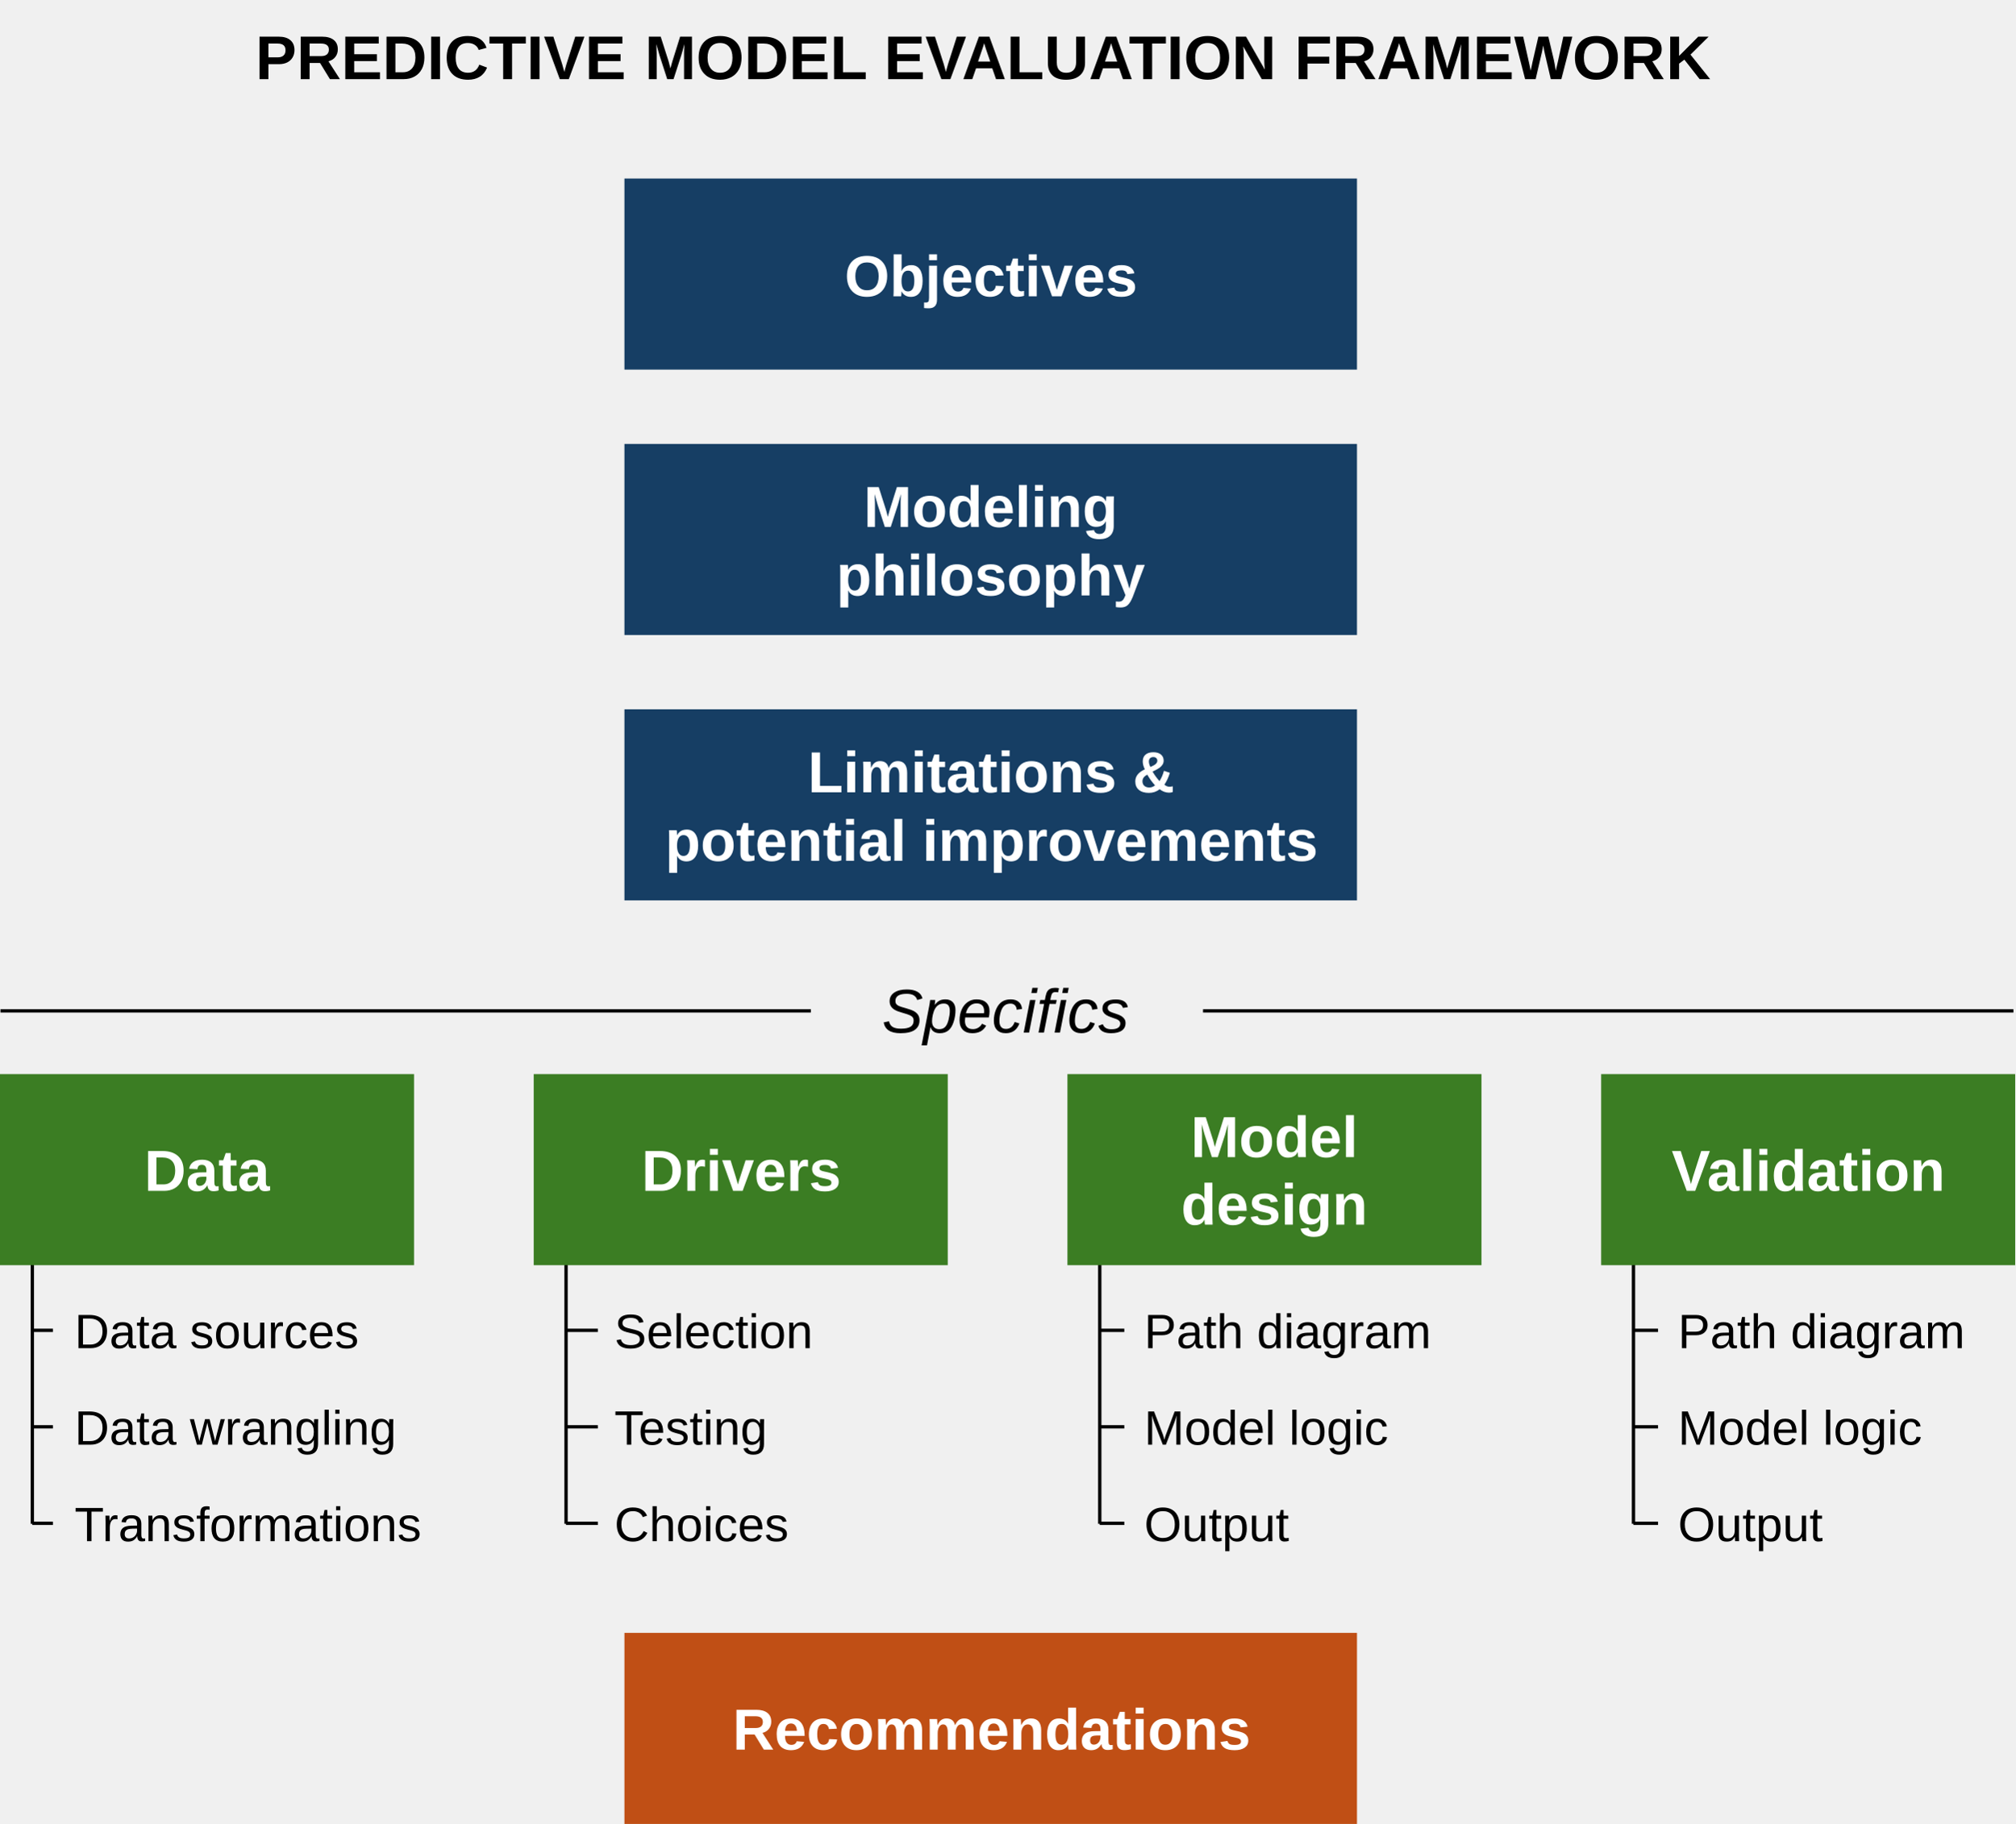
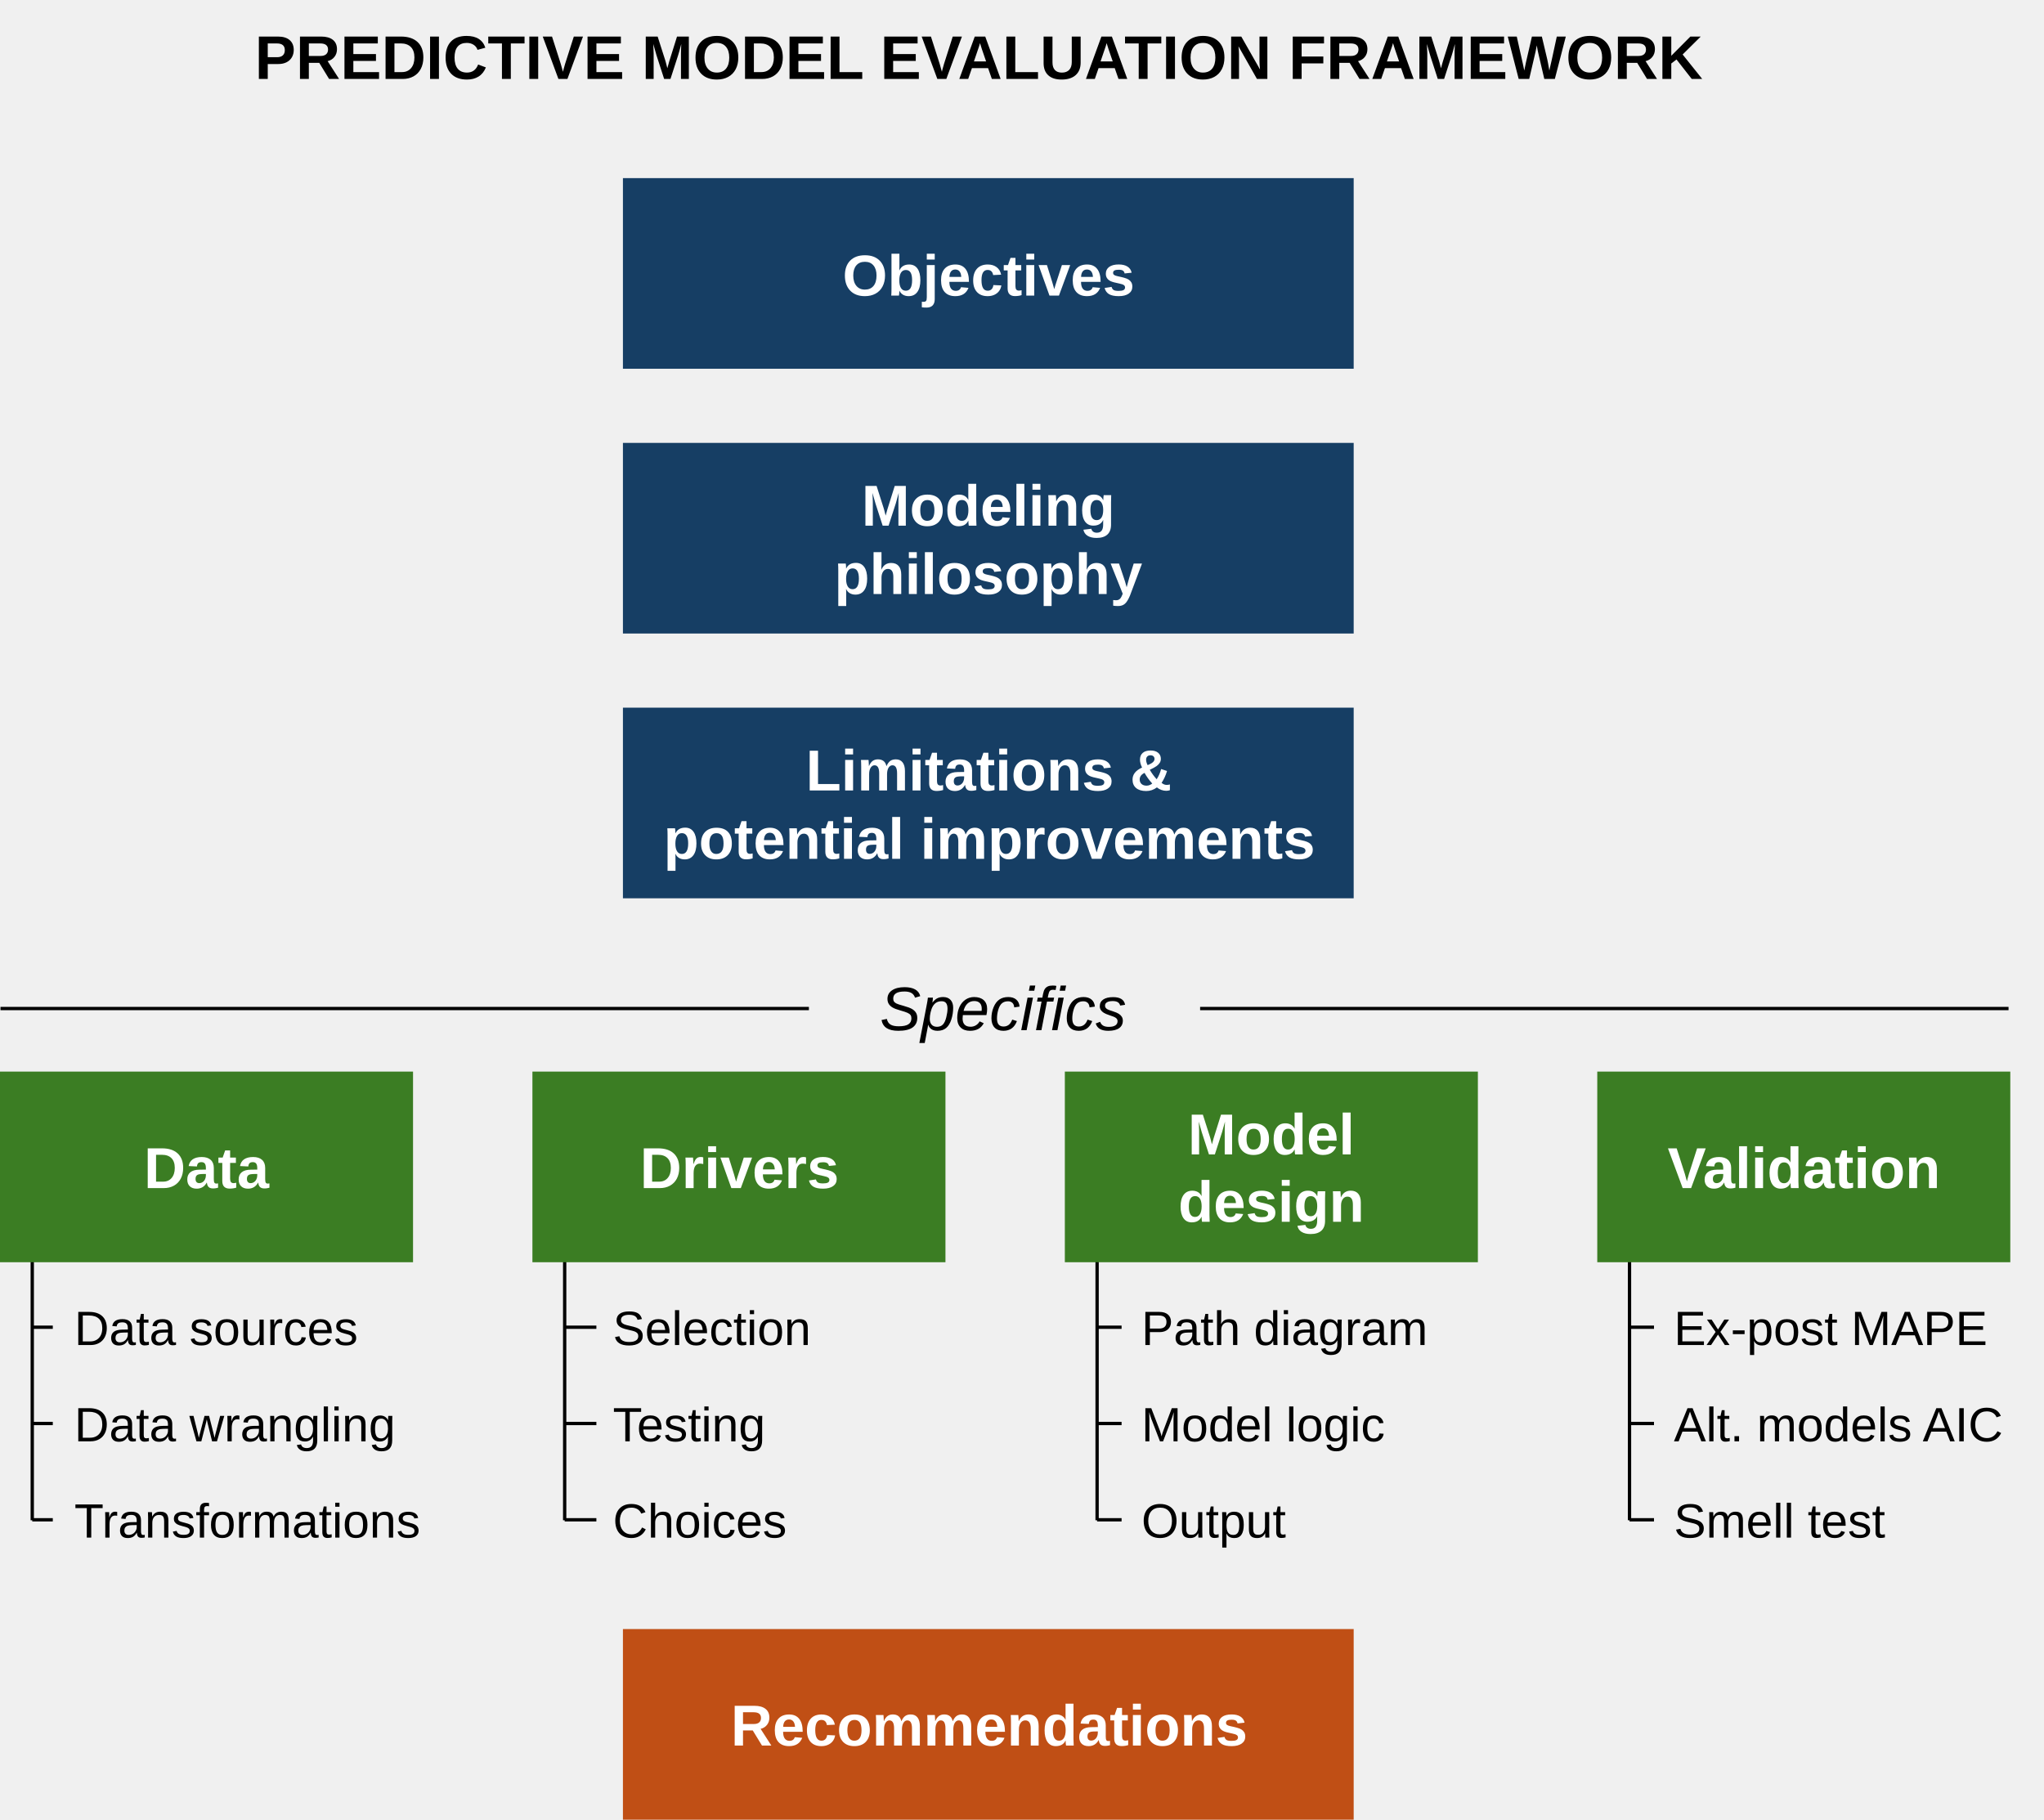
- <svg xmlns="http://www.w3.org/2000/svg" width="2088" height="1890" xml:space="preserve" overflow="hidden">
+ <svg xmlns="http://www.w3.org/2000/svg" width="2123" height="1890" xml:space="preserve" overflow="hidden">
  <g transform="translate(-147 -1153)">
    <rect x="794" y="1338" width="759" height="198" fill="#163E64" />
    <text fill="#FFFFFF" font-family="Arial,Arial_MSFontService,sans-serif" font-weight="700" font-size="60" transform="matrix(1 0 0 1 1022.08 1460)">Objectives</text>
    <rect x="794" y="1613" width="759" height="198" fill="#163E64" />
    <text fill="#FFFFFF" font-family="Arial,Arial_MSFontService,sans-serif" font-weight="700" font-size="60" transform="matrix(1 0 0 1 1041.86 1699)">Modeling</text>
    <text fill="#FFFFFF" font-family="Arial,Arial_MSFontService,sans-serif" font-weight="700" font-size="60" transform="matrix(1 0 0 1 1013.49 1770)">philosophy</text>
    <rect x="794" y="1888" width="759" height="198" fill="#163E64" />
    <text fill="#FFFFFF" font-family="Arial,Arial_MSFontService,sans-serif" font-weight="700" font-size="60" transform="matrix(1 0 0 1 983.984 1974)">Limitations &amp;</text>
-     <text fill="#FFFFFF" font-family="Arial,Arial_MSFontService,sans-serif" font-weight="700" font-size="60" transform="matrix(1 0 0 1 836.172 2045)">potential </text>
-     <text fill="#FFFFFF" font-family="Arial,Arial_MSFontService,sans-serif" font-weight="700" font-size="60" transform="matrix(1 0 0 1 1102.58 2045)">i</text>
-     <text fill="#FFFFFF" font-family="Arial,Arial_MSFontService,sans-serif" font-weight="700" font-size="60" transform="matrix(1 0 0 1 1119.19 2045)">mprovements</text>
+     <text fill="#FFFFFF" font-family="Arial,Arial_MSFontService,sans-serif" font-weight="700" font-size="60" transform="matrix(1 0 0 1 836.172 2045)">potential improvements</text>
    <path d="M180.5 2440.5 180.5 2732" stroke="#000000" stroke-width="3.438" stroke-miterlimit="8" fill="none" fill-rule="evenodd" />
    <path d="M180.5 2531.5 201.84 2531.5" stroke="#000000" stroke-width="3.438" stroke-miterlimit="8" fill="none" fill-rule="evenodd" />
    <text font-family="Arial,Arial_MSFontService,sans-serif" font-weight="400" font-size="50" transform="matrix(1 0 0 1 224.206 2550)">Data sources</text>
    <text font-family="Arial,Arial_MSFontService,sans-serif" font-weight="400" font-size="50" transform="matrix(1 0 0 1 224.206 2650)">Data wrangling</text>
    <text font-family="Arial,Arial_MSFontService,sans-serif" font-weight="400" font-size="50" transform="matrix(1 0 0 1 224.206 2750)">Transformations</text>
    <path d="M180.5 2631.5 201.84 2631.5" stroke="#000000" stroke-width="3.438" stroke-miterlimit="8" fill="none" fill-rule="evenodd" />
    <path d="M180.5 2731.5 201.84 2731.5" stroke="#000000" stroke-width="3.438" stroke-miterlimit="8" fill="none" fill-rule="evenodd" />
    <path d="M733.5 2440.5 733.5 2732" stroke="#000000" stroke-width="3.438" stroke-miterlimit="8" fill="none" fill-rule="evenodd" />
    <path d="M733.5 2531.5 766.426 2531.5" stroke="#000000" stroke-width="3.438" stroke-miterlimit="8" fill="none" fill-rule="evenodd" />
    <text font-family="Arial,Arial_MSFontService,sans-serif" font-weight="400" font-size="50" transform="matrix(1 0 0 1 783.526 2550)">Selection</text>
    <text font-family="Arial,Arial_MSFontService,sans-serif" font-weight="400" font-size="50" transform="matrix(1 0 0 1 783.526 2650)">Testing</text>
    <text font-family="Arial,Arial_MSFontService,sans-serif" font-weight="400" font-size="50" transform="matrix(1 0 0 1 783.526 2750)">Choices</text>
    <path d="M733.5 2631.5 766.426 2631.5" stroke="#000000" stroke-width="3.438" stroke-miterlimit="8" fill="none" fill-rule="evenodd" />
    <path d="M733.5 2731.5 766.426 2731.5" stroke="#000000" stroke-width="3.438" stroke-miterlimit="8" fill="none" fill-rule="evenodd" />
    <path d="M1286.5 2440.5 1286.5 2732" stroke="#000000" stroke-width="3.438" stroke-miterlimit="8" fill="none" fill-rule="evenodd" />
    <path d="M1286.5 2531.5 1311.93 2531.5" stroke="#000000" stroke-width="3.438" stroke-miterlimit="8" fill="none" fill-rule="evenodd" />
    <text font-family="Arial,Arial_MSFontService,sans-serif" font-weight="400" font-size="50" transform="matrix(1 0 0 1 1332.53 2550)">Path diagram</text>
    <text font-family="Arial,Arial_MSFontService,sans-serif" font-weight="400" font-size="50" transform="matrix(1 0 0 1 1332.53 2650)">Model logic</text>
    <text font-family="Arial,Arial_MSFontService,sans-serif" font-weight="400" font-size="50" transform="matrix(1 0 0 1 1332.53 2750)">Output</text>
    <path d="M1286.5 2631.5 1311.93 2631.5" stroke="#000000" stroke-width="3.438" stroke-miterlimit="8" fill="none" fill-rule="evenodd" />
    <path d="M1286.5 2731.5 1311.93 2731.5" stroke="#000000" stroke-width="3.438" stroke-miterlimit="8" fill="none" fill-rule="evenodd" />
    <path d="M1839.5 2440.5 1839.5 2732" stroke="#000000" stroke-width="3.438" stroke-miterlimit="8" fill="none" fill-rule="evenodd" />
    <path d="M1839.5 2531.5 1864.93 2531.5" stroke="#000000" stroke-width="3.438" stroke-miterlimit="8" fill="none" fill-rule="evenodd" />
-     <text font-family="Arial,Arial_MSFontService,sans-serif" font-weight="400" font-size="50" transform="matrix(1 0 0 1 1885.59 2550)">Path diagram</text>
-     <text font-family="Arial,Arial_MSFontService,sans-serif" font-weight="400" font-size="50" transform="matrix(1 0 0 1 1885.59 2650)">Model logic</text>
-     <text font-family="Arial,Arial_MSFontService,sans-serif" font-weight="400" font-size="50" transform="matrix(1 0 0 1 1885.59 2750)">Output</text>
+     <text font-family="Arial,Arial_MSFontService,sans-serif" font-weight="400" font-size="50" transform="matrix(1 0 0 1 1885.59 2550)">Ex</text>
+     <text font-family="Arial,Arial_MSFontService,sans-serif" font-weight="400" font-size="50" transform="matrix(1 0 0 1 1944.6 2550)">-</text>
+     <text font-family="Arial,Arial_MSFontService,sans-serif" font-weight="400" font-size="50" transform="matrix(1 0 0 1 1961.21 2550)">post MAPE</text>
+     <text font-family="Arial,Arial_MSFontService,sans-serif" font-weight="400" font-size="50" transform="matrix(1 0 0 1 1885.59 2650)">Alt. models AIC</text>
+     <text font-family="Arial,Arial_MSFontService,sans-serif" font-weight="400" font-size="50" transform="matrix(1 0 0 1 1885.59 2750)">Smell test</text>
    <path d="M1839.5 2631.5 1864.93 2631.5" stroke="#000000" stroke-width="3.438" stroke-miterlimit="8" fill="none" fill-rule="evenodd" />
    <path d="M1839.5 2731.5 1864.93 2731.5" stroke="#000000" stroke-width="3.438" stroke-miterlimit="8" fill="none" fill-rule="evenodd" />
    <rect x="147" y="2266" width="429" height="198" fill="#3B7D23" />
    <text fill="#FFFFFF" font-family="Arial,Arial_MSFontService,sans-serif" font-weight="700" font-size="60" transform="matrix(1 0 0 1 296.427 2387)">Data</text>
    <rect x="700" y="2266" width="429" height="198" fill="#3B7D23" />
    <text fill="#FFFFFF" font-family="Arial,Arial_MSFontService,sans-serif" font-weight="700" font-size="60" transform="matrix(1 0 0 1 811.67 2387)">Drivers</text>
    <rect x="1253" y="2266" width="429" height="198" fill="#3B7D23" />
    <text fill="#FFFFFF" font-family="Arial,Arial_MSFontService,sans-serif" font-weight="700" font-size="60" transform="matrix(1 0 0 1 1380.76 2352)">Model</text>
    <text fill="#FFFFFF" font-family="Arial,Arial_MSFontService,sans-serif" font-weight="700" font-size="60" transform="matrix(1 0 0 1 1370.74 2422)">design</text>
    <rect x="1806" y="2266" width="429" height="198" fill="#3B7D23" />
    <text fill="#FFFFFF" font-family="Arial,Arial_MSFontService,sans-serif" font-weight="700" font-size="60" transform="matrix(1 0 0 1 1879.03 2387)">Validation</text>
    <text font-family="Arial,Arial_MSFontService,sans-serif" font-style="italic" font-weight="400" font-size="64" transform="matrix(1 0 0 1 1060.79 2223)">Specifics</text>
    <path d="M1393.5 2200.5 2233.17 2200.5" stroke="#000000" stroke-width="3.438" stroke-miterlimit="8" fill="none" fill-rule="evenodd" />
    <path d="M147.5 2200.5 987.167 2200.5" stroke="#000000" stroke-width="3.438" stroke-miterlimit="8" fill="none" fill-rule="evenodd" />
    <rect x="794" y="2845" width="759" height="198" fill="#C04F15" />
    <text fill="#FFFFFF" font-family="Arial,Arial_MSFontService,sans-serif" font-weight="700" font-size="60" transform="matrix(1 0 0 1 906.068 2966)">Recommendations</text>
-     <text font-family="Arial,Arial_MSFontService,sans-serif" font-weight="700" font-size="64" transform="matrix(1 0 0 1 411.597 1235)">PREDICTIVE</text>
-     <text font-family="Arial,Arial_MSFontService,sans-serif" font-weight="700" font-size="64" transform="matrix(1 0 0 1 814.93 1235)">MODEL</text>
-     <text font-family="Arial,Arial_MSFontService,sans-serif" font-weight="700" font-size="64" transform="matrix(1 0 0 1 1062.98 1235)">EVALUATION</text>
-     <text font-family="Arial,Arial_MSFontService,sans-serif" font-weight="700" font-size="64" transform="matrix(1 0 0 1 1488.29 1235)">FRAMEWOR</text>
-     <text font-family="Arial,Arial_MSFontService,sans-serif" font-weight="700" font-size="64" transform="matrix(1 0 0 1 1873.29 1235)">K</text>
+     <text font-family="Arial,Arial_MSFontService,sans-serif" font-weight="700" font-size="64" transform="matrix(1 0 0 1 411.597 1235)">PREDICTIVE MODEL EVALUATION FRAMEWORK</text>
  </g>
</svg>
